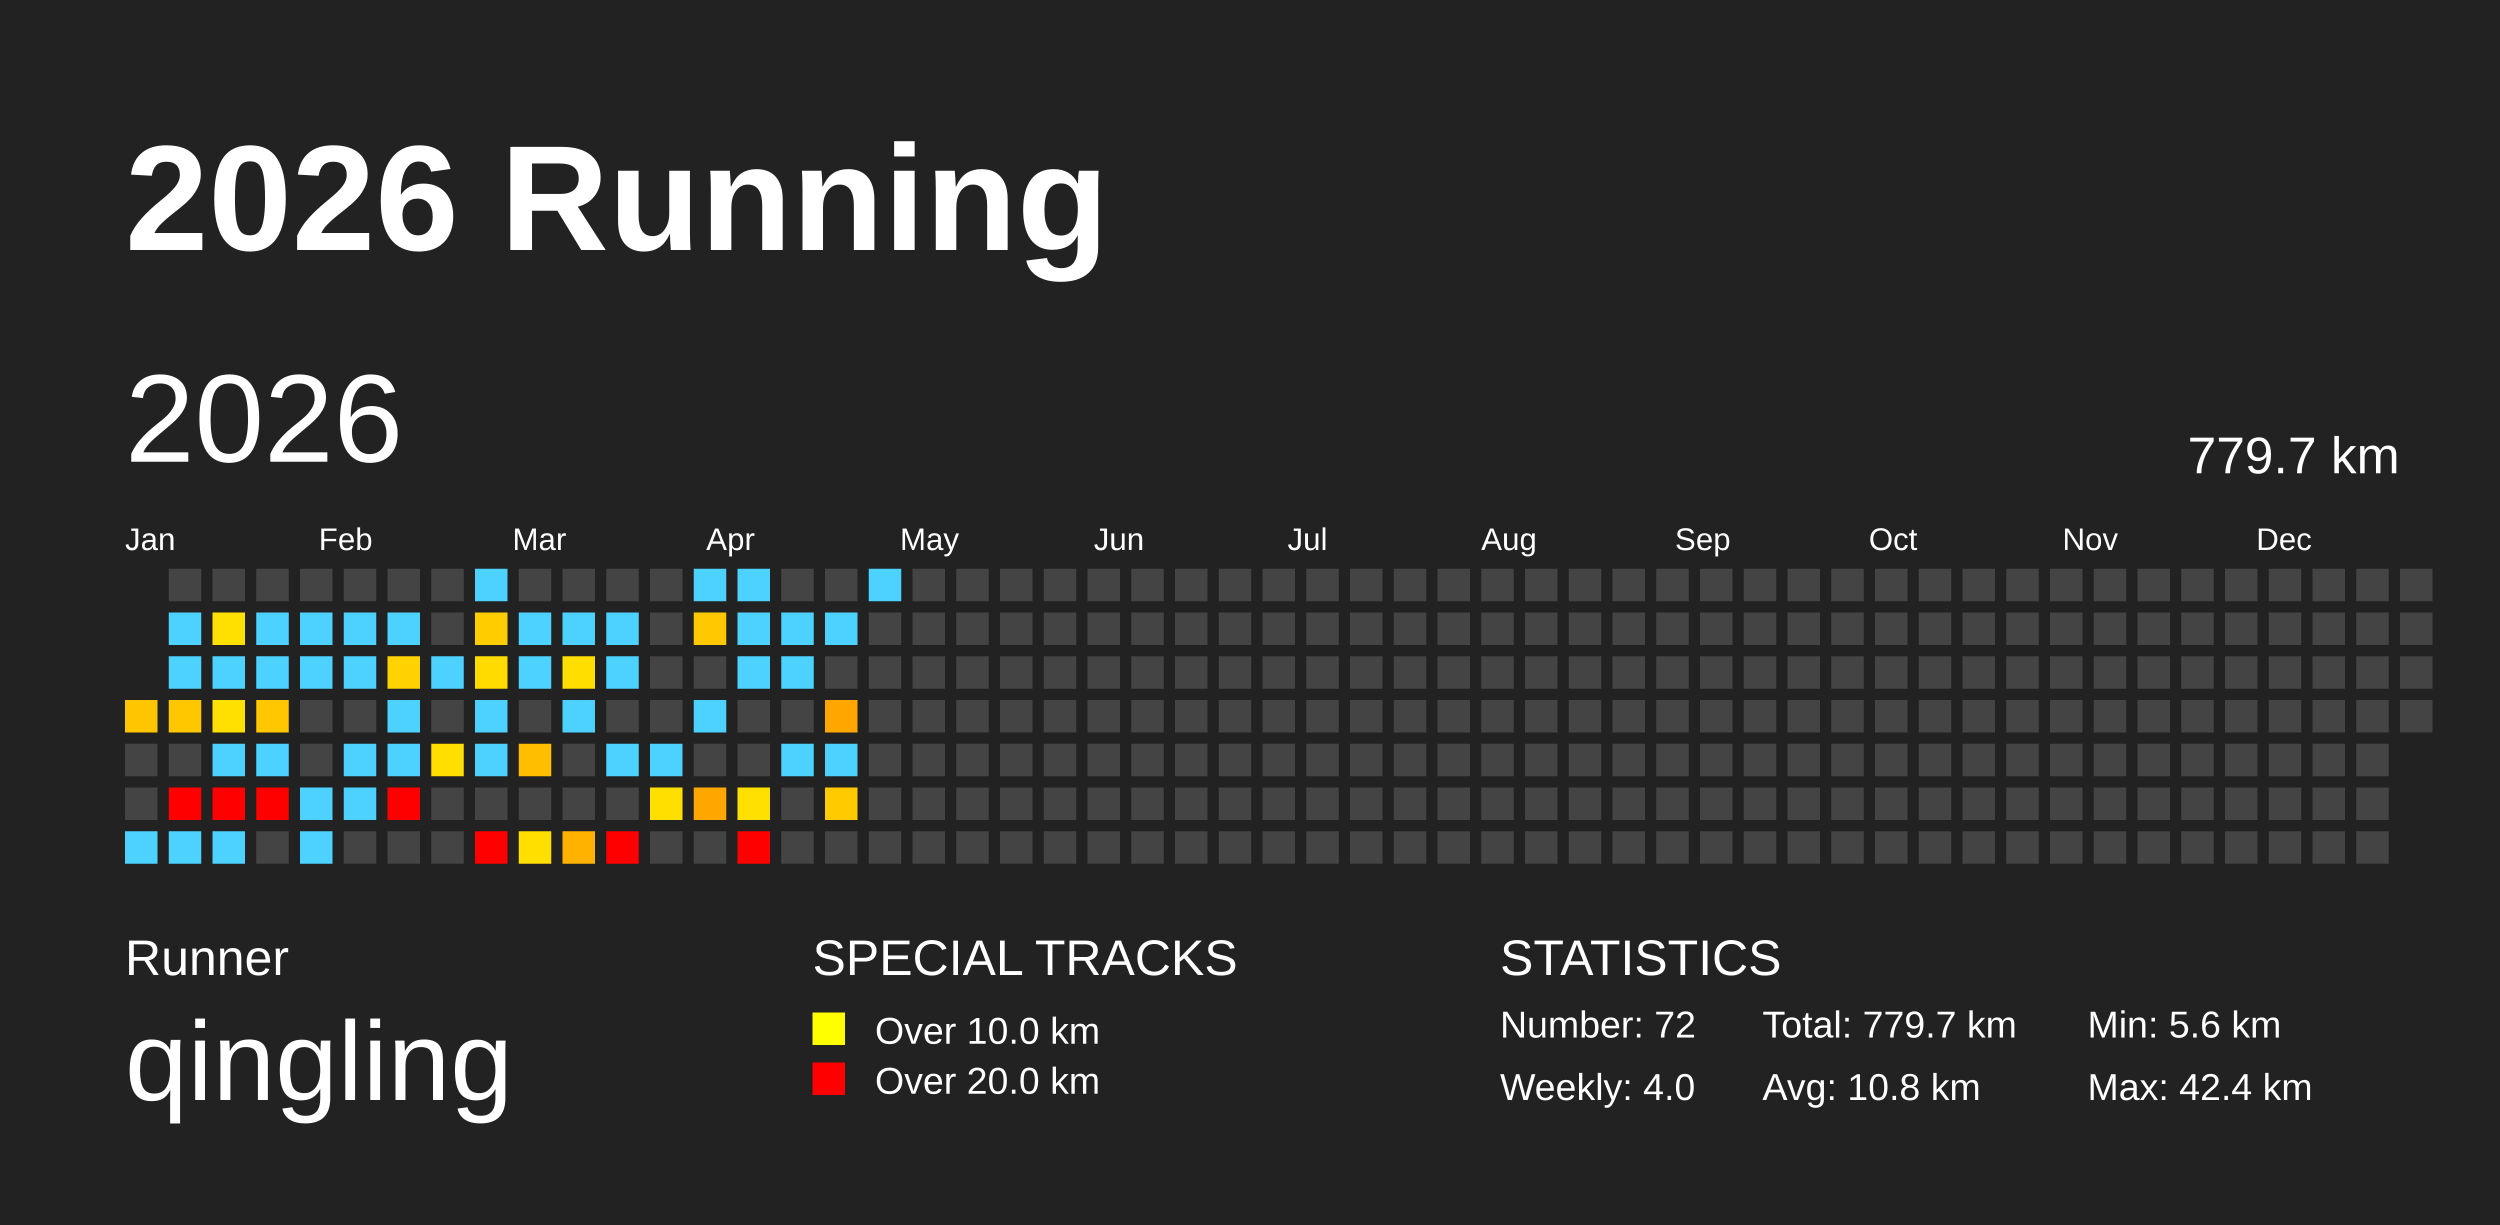
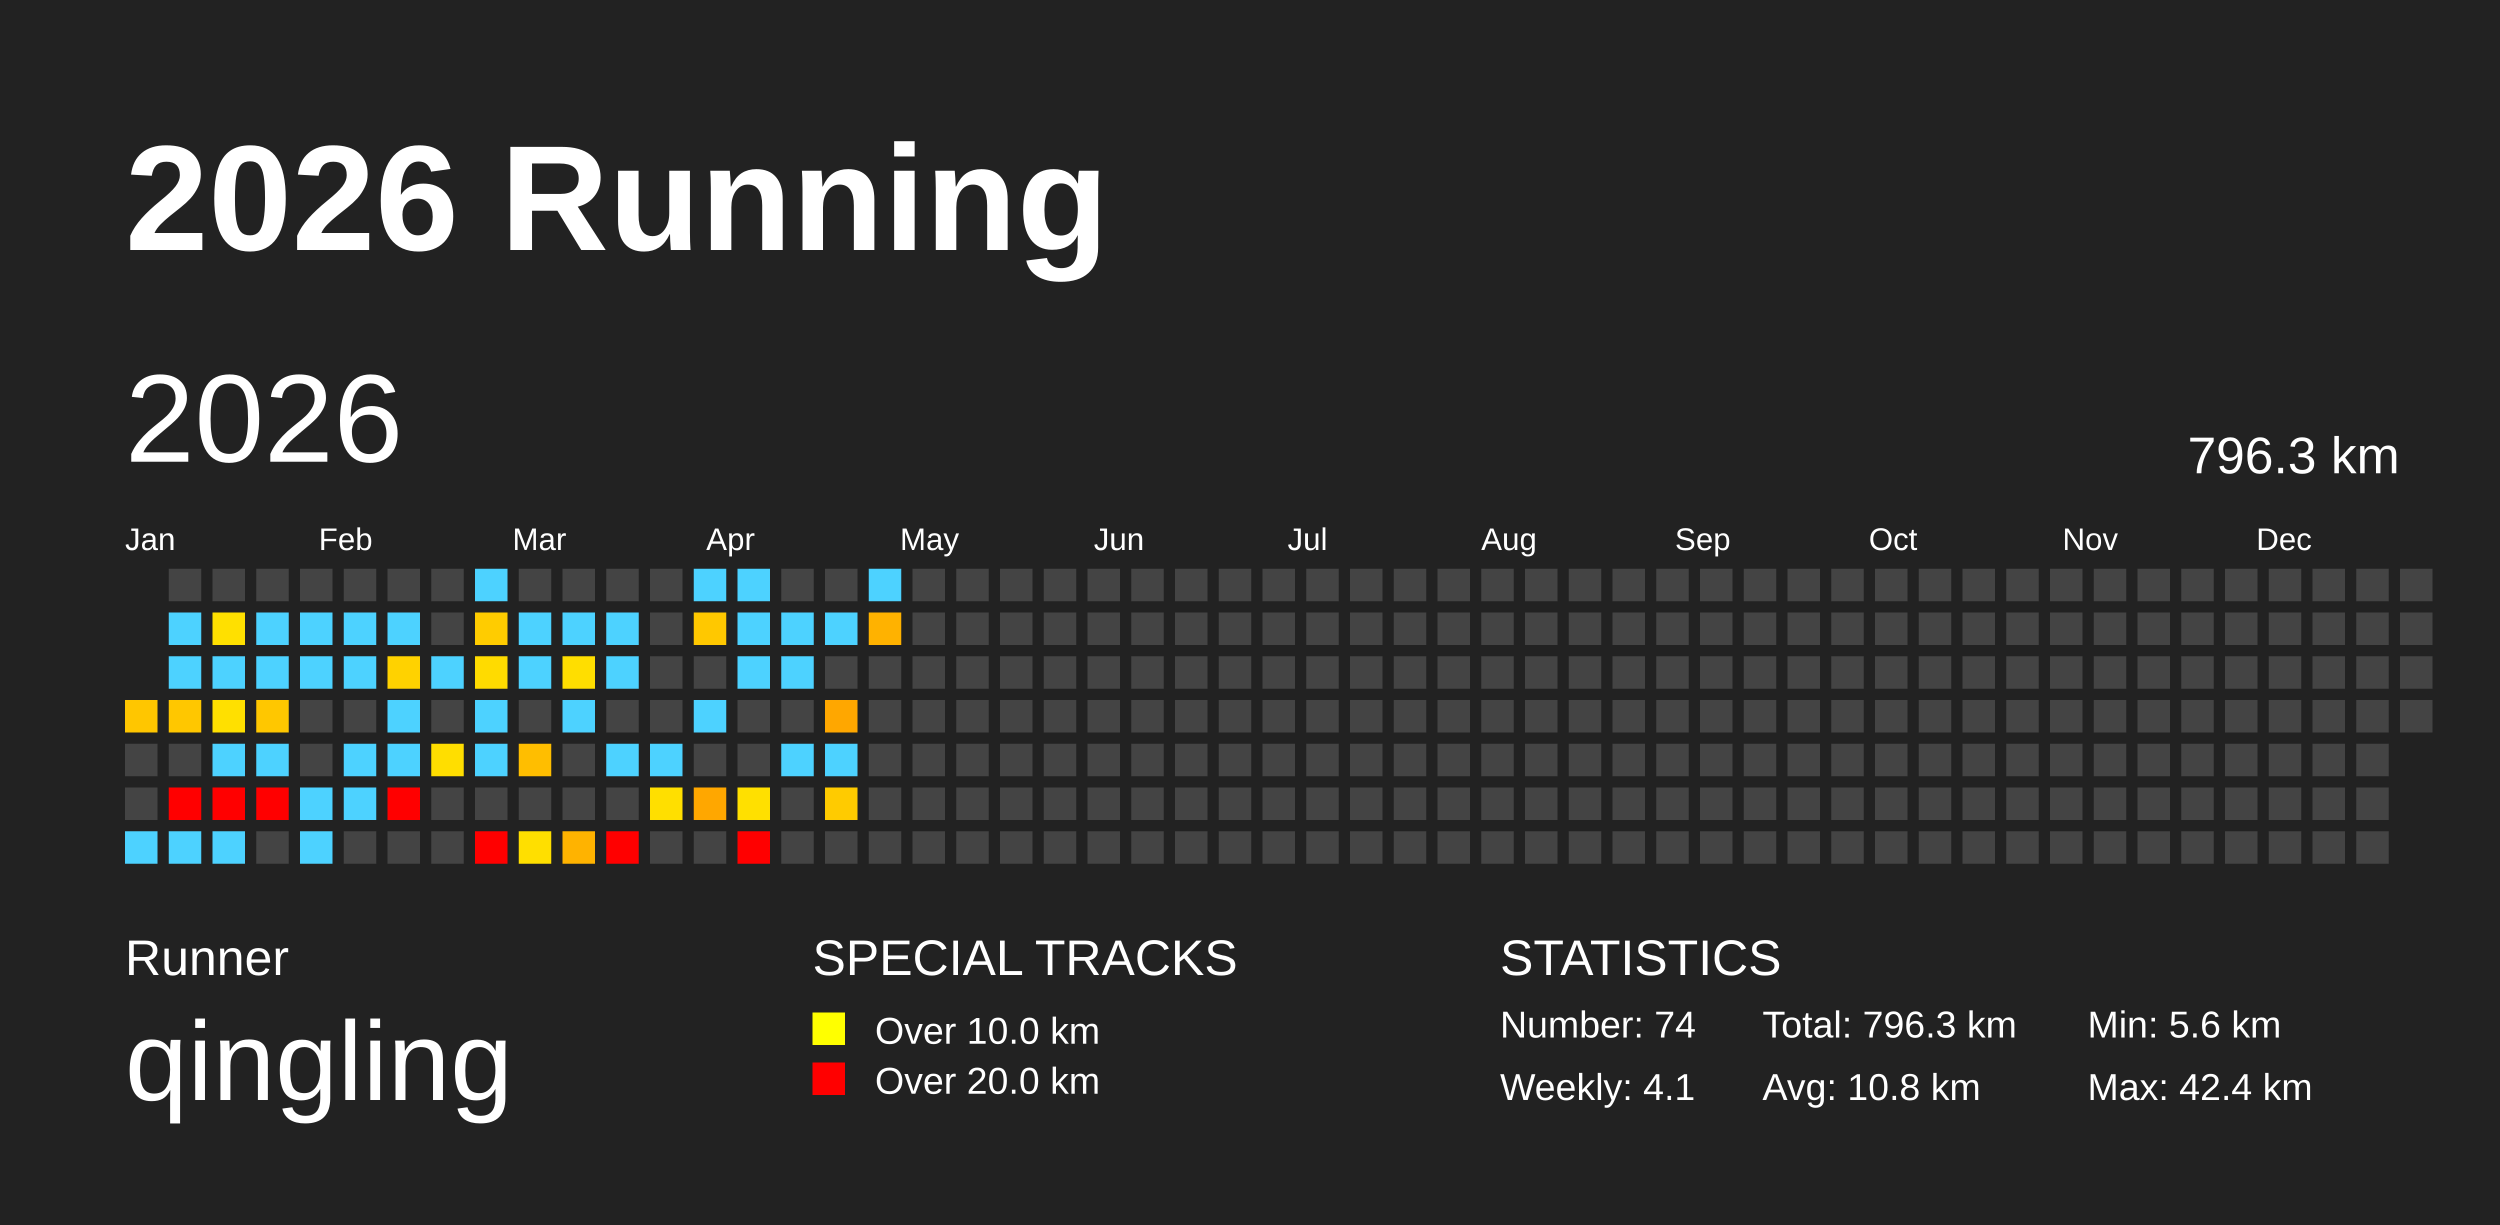
<svg xmlns="http://www.w3.org/2000/svg" baseProfile="full" height="98mm" version="1.1" viewBox="0,0,200,98" width="200mm">
  <defs />
  <rect fill="#222222" height="98" width="200" x="0" y="0" />
  <text fill="#FFFFFF" style="font-size:12px; font-family:Arial; font-weight:bold;" x="10" y="20">2026 Running</text>
  <text fill="#FFFFFF" style="font-size:4px; font-family:Arial" x="10" y="78">Runner</text>
  <text fill="#FFFFFF" style="font-size:9px; font-family:Arial" x="10" y="88">qingling</text>
  <text fill="#FFFFFF" style="font-size:4px; font-family:Arial" x="65" y="78">SPECIAL TRACKS</text>
  <rect fill="yellow" height="2.6" width="2.6" x="65" y="81" />
  <text fill="#FFFFFF" style="font-size:3px; font-family:Arial" x="70" y="83.5">Over 10.0 km</text>
  <rect fill="red" height="2.6" width="2.6" x="65" y="85" />
  <text fill="#FFFFFF" style="font-size:3px; font-family:Arial" x="70" y="87.5">Over 20.0 km</text>
  <text fill="#FFFFFF" style="font-size:4px; font-family:Arial" x="120" y="78">STATISTICS</text>
-   <text fill="#FFFFFF" style="font-size:3px; font-family:Arial" x="120" y="83">Number: 72</text>
-   <text fill="#FFFFFF" style="font-size:3px; font-family:Arial" x="120" y="88">Weekly: 4.0</text>
-   <text fill="#FFFFFF" style="font-size:3px; font-family:Arial" x="141" y="83">Total: 779.7 km</text>
+   <text fill="#FFFFFF" style="font-size:3px; font-family:Arial" x="120" y="83">Number: 74</text>
+   <text fill="#FFFFFF" style="font-size:3px; font-family:Arial" x="120" y="88">Weekly: 4.1</text>
+   <text fill="#FFFFFF" style="font-size:3px; font-family:Arial" x="141" y="83">Total: 796.3 km</text>
  <text fill="#FFFFFF" style="font-size:3px; font-family:Arial" x="141" y="88">Avg: 10.8 km</text>
  <text fill="#FFFFFF" style="font-size:3px; font-family:Arial" x="167" y="83">Min: 5.6 km</text>
  <text fill="#FFFFFF" style="font-size:3px; font-family:Arial" x="167" y="88">Max: 42.4 km</text>
  <text dominant-baseline="hanging" fill="#FFFFFF" style="font-size:10.0px; font-family:Arial;" x="10" y="30">2026</text>
-   <text dominant-baseline="hanging" fill="#FFFFFF" style="font-size:4.125px; font-family:Arial;" x="175" y="35">779.7 km</text>
+   <text dominant-baseline="hanging" fill="#FFFFFF" style="font-size:4.125px; font-family:Arial;" x="175" y="35">796.3 km</text>
  <text fill="#FFFFFF" style="font-size:2.5px; font-family:Arial" x="10.0" y="44">Jan</text>
  <text fill="#FFFFFF" style="font-size:2.5px; font-family:Arial" x="25.5" y="44">Feb</text>
  <text fill="#FFFFFF" style="font-size:2.5px; font-family:Arial" x="41.0" y="44">Mar</text>
  <text fill="#FFFFFF" style="font-size:2.5px; font-family:Arial" x="56.5" y="44">Apr</text>
  <text fill="#FFFFFF" style="font-size:2.5px; font-family:Arial" x="72.0" y="44">May</text>
  <text fill="#FFFFFF" style="font-size:2.5px; font-family:Arial" x="87.5" y="44">Jun</text>
  <text fill="#FFFFFF" style="font-size:2.5px; font-family:Arial" x="103.0" y="44">Jul</text>
  <text fill="#FFFFFF" style="font-size:2.5px; font-family:Arial" x="118.5" y="44">Aug</text>
  <text fill="#FFFFFF" style="font-size:2.5px; font-family:Arial" x="134.0" y="44">Sep</text>
  <text fill="#FFFFFF" style="font-size:2.5px; font-family:Arial" x="149.5" y="44">Oct</text>
  <text fill="#FFFFFF" style="font-size:2.5px; font-family:Arial" x="165.0" y="44">Nov</text>
  <text fill="#FFFFFF" style="font-size:2.5px; font-family:Arial" x="180.5" y="44">Dec</text>
  <rect fill="#ffc600" height="2.6" width="2.6" x="10.0" y="56.0" />
  <rect fill="#444444" height="2.6" width="2.6" x="10.0" y="59.5" />
  <rect fill="#444444" height="2.6" width="2.6" x="10.0" y="63.0" />
  <rect fill="#4dd2ff" height="2.6" width="2.6" x="10.0" y="66.5" />
  <rect fill="#444444" height="2.6" width="2.6" x="13.5" y="45.5" />
  <rect fill="#4dd2ff" height="2.6" width="2.6" x="13.5" y="49.0" />
  <rect fill="#4dd2ff" height="2.6" width="2.6" x="13.5" y="52.5" />
  <rect fill="#ffc700" height="2.6" width="2.6" x="13.5" y="56.0" />
  <rect fill="#444444" height="2.6" width="2.6" x="13.5" y="59.5" />
  <rect fill="red" height="2.6" width="2.6" x="13.5" y="63.0" />
  <rect fill="#4dd2ff" height="2.6" width="2.6" x="13.5" y="66.5" />
  <rect fill="#444444" height="2.6" width="2.6" x="17.0" y="45.5" />
  <rect fill="#ffe000" height="2.6" width="2.6" x="17.0" y="49.0" />
  <rect fill="#4dd2ff" height="2.6" width="2.6" x="17.0" y="52.5" />
  <rect fill="#ffe000" height="2.6" width="2.6" x="17.0" y="56.0" />
  <rect fill="#4dd2ff" height="2.6" width="2.6" x="17.0" y="59.5" />
  <rect fill="red" height="2.6" width="2.6" x="17.0" y="63.0" />
  <rect fill="#4dd2ff" height="2.6" width="2.6" x="17.0" y="66.5" />
  <rect fill="#444444" height="2.6" width="2.6" x="20.5" y="45.5" />
  <rect fill="#4dd2ff" height="2.6" width="2.6" x="20.5" y="49.0" />
  <rect fill="#4dd2ff" height="2.6" width="2.6" x="20.5" y="52.5" />
  <rect fill="#ffc700" height="2.6" width="2.6" x="20.5" y="56.0" />
  <rect fill="#4dd2ff" height="2.6" width="2.6" x="20.5" y="59.5" />
  <rect fill="red" height="2.6" width="2.6" x="20.5" y="63.0" />
  <rect fill="#444444" height="2.6" width="2.6" x="20.5" y="66.5" />
  <rect fill="#444444" height="2.6" width="2.6" x="24.0" y="45.5" />
  <rect fill="#4dd2ff" height="2.6" width="2.6" x="24.0" y="49.0" />
  <rect fill="#4dd2ff" height="2.6" width="2.6" x="24.0" y="52.5" />
  <rect fill="#444444" height="2.6" width="2.6" x="24.0" y="56.0" />
  <rect fill="#444444" height="2.6" width="2.6" x="24.0" y="59.5" />
  <rect fill="#4dd2ff" height="2.6" width="2.6" x="24.0" y="63.0" />
  <rect fill="#4dd2ff" height="2.6" width="2.6" x="24.0" y="66.5" />
  <rect fill="#444444" height="2.6" width="2.6" x="27.5" y="45.5" />
  <rect fill="#4dd2ff" height="2.6" width="2.6" x="27.5" y="49.0" />
  <rect fill="#4dd2ff" height="2.6" width="2.6" x="27.5" y="52.5" />
  <rect fill="#444444" height="2.6" width="2.6" x="27.5" y="56.0" />
  <rect fill="#4dd2ff" height="2.6" width="2.6" x="27.5" y="59.5" />
  <rect fill="#4dd2ff" height="2.6" width="2.6" x="27.5" y="63.0" />
  <rect fill="#444444" height="2.6" width="2.6" x="27.5" y="66.5" />
  <rect fill="#444444" height="2.6" width="2.6" x="31.0" y="45.5" />
  <rect fill="#4dd2ff" height="2.6" width="2.6" x="31.0" y="49.0" />
  <rect fill="#ffd200" height="2.6" width="2.6" x="31.0" y="52.5" />
  <rect fill="#4dd2ff" height="2.6" width="2.6" x="31.0" y="56.0" />
  <rect fill="#4dd2ff" height="2.6" width="2.6" x="31.0" y="59.5" />
  <rect fill="red" height="2.6" width="2.6" x="31.0" y="63.0" />
  <rect fill="#444444" height="2.6" width="2.6" x="31.0" y="66.5" />
  <rect fill="#444444" height="2.6" width="2.6" x="34.5" y="45.5" />
  <rect fill="#444444" height="2.6" width="2.6" x="34.5" y="49.0" />
  <rect fill="#4dd2ff" height="2.6" width="2.6" x="34.5" y="52.5" />
  <rect fill="#444444" height="2.6" width="2.6" x="34.5" y="56.0" />
  <rect fill="#ffde00" height="2.6" width="2.6" x="34.5" y="59.5" />
  <rect fill="#444444" height="2.6" width="2.6" x="34.5" y="63.0" />
  <rect fill="#444444" height="2.6" width="2.6" x="34.5" y="66.5" />
  <rect fill="#4dd2ff" height="2.6" width="2.6" x="38.0" y="45.5" />
  <rect fill="#ffcc00" height="2.6" width="2.6" x="38.0" y="49.0" />
  <rect fill="#ffdb00" height="2.6" width="2.6" x="38.0" y="52.5" />
  <rect fill="#4dd2ff" height="2.6" width="2.6" x="38.0" y="56.0" />
  <rect fill="#4dd2ff" height="2.6" width="2.6" x="38.0" y="59.5" />
  <rect fill="#444444" height="2.6" width="2.6" x="38.0" y="63.0" />
  <rect fill="red" height="2.6" width="2.6" x="38.0" y="66.5" />
  <rect fill="#444444" height="2.6" width="2.6" x="41.5" y="45.5" />
  <rect fill="#4dd2ff" height="2.6" width="2.6" x="41.5" y="49.0" />
  <rect fill="#4dd2ff" height="2.6" width="2.6" x="41.5" y="52.5" />
  <rect fill="#444444" height="2.6" width="2.6" x="41.5" y="56.0" />
  <rect fill="#ffbe00" height="2.6" width="2.6" x="41.5" y="59.5" />
  <rect fill="#444444" height="2.6" width="2.6" x="41.5" y="63.0" />
  <rect fill="#ffdf00" height="2.6" width="2.6" x="41.5" y="66.5" />
  <rect fill="#444444" height="2.6" width="2.6" x="45.0" y="45.5" />
  <rect fill="#4dd2ff" height="2.6" width="2.6" x="45.0" y="49.0" />
  <rect fill="#ffde00" height="2.6" width="2.6" x="45.0" y="52.5" />
  <rect fill="#4dd2ff" height="2.6" width="2.6" x="45.0" y="56.0" />
  <rect fill="#444444" height="2.6" width="2.6" x="45.0" y="59.5" />
  <rect fill="#444444" height="2.6" width="2.6" x="45.0" y="63.0" />
  <rect fill="#ffb300" height="2.6" width="2.6" x="45.0" y="66.5" />
  <rect fill="#444444" height="2.6" width="2.6" x="48.5" y="45.5" />
  <rect fill="#4dd2ff" height="2.6" width="2.6" x="48.5" y="49.0" />
  <rect fill="#4dd2ff" height="2.6" width="2.6" x="48.5" y="52.5" />
  <rect fill="#444444" height="2.6" width="2.6" x="48.5" y="56.0" />
  <rect fill="#4dd2ff" height="2.6" width="2.6" x="48.5" y="59.5" />
  <rect fill="#444444" height="2.6" width="2.6" x="48.5" y="63.0" />
  <rect fill="red" height="2.6" width="2.6" x="48.5" y="66.5" />
  <rect fill="#444444" height="2.6" width="2.6" x="52.0" y="45.5" />
  <rect fill="#444444" height="2.6" width="2.6" x="52.0" y="49.0" />
  <rect fill="#444444" height="2.6" width="2.6" x="52.0" y="52.5" />
  <rect fill="#444444" height="2.6" width="2.6" x="52.0" y="56.0" />
  <rect fill="#4dd2ff" height="2.6" width="2.6" x="52.0" y="59.5" />
  <rect fill="#ffdf00" height="2.6" width="2.6" x="52.0" y="63.0" />
  <rect fill="#444444" height="2.6" width="2.6" x="52.0" y="66.5" />
  <rect fill="#4dd2ff" height="2.6" width="2.6" x="55.5" y="45.5" />
  <rect fill="#ffc800" height="2.6" width="2.6" x="55.5" y="49.0" />
  <rect fill="#444444" height="2.6" width="2.6" x="55.5" y="52.5" />
  <rect fill="#4dd2ff" height="2.6" width="2.6" x="55.5" y="56.0" />
  <rect fill="#444444" height="2.6" width="2.6" x="55.5" y="59.5" />
  <rect fill="#ffa700" height="2.6" width="2.6" x="55.5" y="63.0" />
  <rect fill="#444444" height="2.6" width="2.6" x="55.5" y="66.5" />
  <rect fill="#4dd2ff" height="2.6" width="2.6" x="59.0" y="45.5" />
  <rect fill="#4dd2ff" height="2.6" width="2.6" x="59.0" y="49.0" />
  <rect fill="#4dd2ff" height="2.6" width="2.6" x="59.0" y="52.5" />
  <rect fill="#444444" height="2.6" width="2.6" x="59.0" y="56.0" />
  <rect fill="#444444" height="2.6" width="2.6" x="59.0" y="59.5" />
  <rect fill="#ffe000" height="2.6" width="2.6" x="59.0" y="63.0" />
  <rect fill="red" height="2.6" width="2.6" x="59.0" y="66.5" />
  <rect fill="#444444" height="2.6" width="2.6" x="62.5" y="45.5" />
  <rect fill="#4dd2ff" height="2.6" width="2.6" x="62.5" y="49.0" />
  <rect fill="#4dd2ff" height="2.6" width="2.6" x="62.5" y="52.5" />
  <rect fill="#444444" height="2.6" width="2.6" x="62.5" y="56.0" />
  <rect fill="#4dd2ff" height="2.6" width="2.6" x="62.5" y="59.5" />
  <rect fill="#444444" height="2.6" width="2.6" x="62.5" y="63.0" />
  <rect fill="#444444" height="2.6" width="2.6" x="62.5" y="66.5" />
  <rect fill="#444444" height="2.6" width="2.6" x="66.0" y="45.5" />
  <rect fill="#4dd2ff" height="2.6" width="2.6" x="66.0" y="49.0" />
  <rect fill="#444444" height="2.6" width="2.6" x="66.0" y="52.5" />
  <rect fill="#ffa700" height="2.6" width="2.6" x="66.0" y="56.0" />
  <rect fill="#4dd2ff" height="2.6" width="2.6" x="66.0" y="59.5" />
  <rect fill="#ffcb00" height="2.6" width="2.6" x="66.0" y="63.0" />
  <rect fill="#444444" height="2.6" width="2.6" x="66.0" y="66.5" />
  <rect fill="#4dd2ff" height="2.6" width="2.6" x="69.5" y="45.5" />
-   <rect fill="#444444" height="2.6" width="2.6" x="69.5" y="49.0" />
+   <rect fill="#ffb200" height="2.6" width="2.6" x="69.5" y="49.0" />
  <rect fill="#444444" height="2.6" width="2.6" x="69.5" y="52.5" />
  <rect fill="#444444" height="2.6" width="2.6" x="69.5" y="56.0" />
  <rect fill="#444444" height="2.6" width="2.6" x="69.5" y="59.5" />
  <rect fill="#444444" height="2.6" width="2.6" x="69.5" y="63.0" />
  <rect fill="#444444" height="2.6" width="2.6" x="69.5" y="66.5" />
  <rect fill="#444444" height="2.6" width="2.6" x="73.0" y="45.5" />
  <rect fill="#444444" height="2.6" width="2.6" x="73.0" y="49.0" />
  <rect fill="#444444" height="2.6" width="2.6" x="73.0" y="52.5" />
  <rect fill="#444444" height="2.6" width="2.6" x="73.0" y="56.0" />
  <rect fill="#444444" height="2.6" width="2.6" x="73.0" y="59.5" />
  <rect fill="#444444" height="2.6" width="2.6" x="73.0" y="63.0" />
  <rect fill="#444444" height="2.6" width="2.6" x="73.0" y="66.5" />
  <rect fill="#444444" height="2.6" width="2.6" x="76.5" y="45.5" />
  <rect fill="#444444" height="2.6" width="2.6" x="76.5" y="49.0" />
  <rect fill="#444444" height="2.6" width="2.6" x="76.5" y="52.5" />
  <rect fill="#444444" height="2.6" width="2.6" x="76.5" y="56.0" />
  <rect fill="#444444" height="2.6" width="2.6" x="76.5" y="59.5" />
  <rect fill="#444444" height="2.6" width="2.6" x="76.5" y="63.0" />
  <rect fill="#444444" height="2.6" width="2.6" x="76.5" y="66.5" />
  <rect fill="#444444" height="2.6" width="2.6" x="80.0" y="45.5" />
  <rect fill="#444444" height="2.6" width="2.6" x="80.0" y="49.0" />
  <rect fill="#444444" height="2.6" width="2.6" x="80.0" y="52.5" />
  <rect fill="#444444" height="2.6" width="2.6" x="80.0" y="56.0" />
  <rect fill="#444444" height="2.6" width="2.6" x="80.0" y="59.5" />
  <rect fill="#444444" height="2.6" width="2.6" x="80.0" y="63.0" />
  <rect fill="#444444" height="2.6" width="2.6" x="80.0" y="66.5" />
  <rect fill="#444444" height="2.6" width="2.6" x="83.5" y="45.5" />
  <rect fill="#444444" height="2.6" width="2.6" x="83.5" y="49.0" />
  <rect fill="#444444" height="2.6" width="2.6" x="83.5" y="52.5" />
  <rect fill="#444444" height="2.6" width="2.6" x="83.5" y="56.0" />
  <rect fill="#444444" height="2.6" width="2.6" x="83.5" y="59.5" />
  <rect fill="#444444" height="2.6" width="2.6" x="83.5" y="63.0" />
  <rect fill="#444444" height="2.6" width="2.6" x="83.5" y="66.5" />
  <rect fill="#444444" height="2.6" width="2.6" x="87.0" y="45.5" />
  <rect fill="#444444" height="2.6" width="2.6" x="87.0" y="49.0" />
  <rect fill="#444444" height="2.6" width="2.6" x="87.0" y="52.5" />
  <rect fill="#444444" height="2.6" width="2.6" x="87.0" y="56.0" />
  <rect fill="#444444" height="2.6" width="2.6" x="87.0" y="59.5" />
  <rect fill="#444444" height="2.6" width="2.6" x="87.0" y="63.0" />
  <rect fill="#444444" height="2.6" width="2.6" x="87.0" y="66.5" />
  <rect fill="#444444" height="2.6" width="2.6" x="90.5" y="45.5" />
  <rect fill="#444444" height="2.6" width="2.6" x="90.5" y="49.0" />
  <rect fill="#444444" height="2.6" width="2.6" x="90.5" y="52.5" />
  <rect fill="#444444" height="2.6" width="2.6" x="90.5" y="56.0" />
  <rect fill="#444444" height="2.6" width="2.6" x="90.5" y="59.5" />
  <rect fill="#444444" height="2.6" width="2.6" x="90.5" y="63.0" />
  <rect fill="#444444" height="2.6" width="2.6" x="90.5" y="66.5" />
  <rect fill="#444444" height="2.6" width="2.6" x="94.0" y="45.5" />
  <rect fill="#444444" height="2.6" width="2.6" x="94.0" y="49.0" />
  <rect fill="#444444" height="2.6" width="2.6" x="94.0" y="52.5" />
  <rect fill="#444444" height="2.6" width="2.6" x="94.0" y="56.0" />
  <rect fill="#444444" height="2.6" width="2.6" x="94.0" y="59.5" />
  <rect fill="#444444" height="2.6" width="2.6" x="94.0" y="63.0" />
  <rect fill="#444444" height="2.6" width="2.6" x="94.0" y="66.5" />
  <rect fill="#444444" height="2.6" width="2.6" x="97.5" y="45.5" />
  <rect fill="#444444" height="2.6" width="2.6" x="97.5" y="49.0" />
  <rect fill="#444444" height="2.6" width="2.6" x="97.5" y="52.5" />
  <rect fill="#444444" height="2.6" width="2.6" x="97.5" y="56.0" />
  <rect fill="#444444" height="2.6" width="2.6" x="97.5" y="59.5" />
  <rect fill="#444444" height="2.6" width="2.6" x="97.5" y="63.0" />
  <rect fill="#444444" height="2.6" width="2.6" x="97.5" y="66.5" />
  <rect fill="#444444" height="2.6" width="2.6" x="101.0" y="45.5" />
  <rect fill="#444444" height="2.6" width="2.6" x="101.0" y="49.0" />
  <rect fill="#444444" height="2.6" width="2.6" x="101.0" y="52.5" />
  <rect fill="#444444" height="2.6" width="2.6" x="101.0" y="56.0" />
  <rect fill="#444444" height="2.6" width="2.6" x="101.0" y="59.5" />
  <rect fill="#444444" height="2.6" width="2.6" x="101.0" y="63.0" />
  <rect fill="#444444" height="2.6" width="2.6" x="101.0" y="66.5" />
  <rect fill="#444444" height="2.6" width="2.6" x="104.5" y="45.5" />
  <rect fill="#444444" height="2.6" width="2.6" x="104.5" y="49.0" />
  <rect fill="#444444" height="2.6" width="2.6" x="104.5" y="52.5" />
  <rect fill="#444444" height="2.6" width="2.6" x="104.5" y="56.0" />
  <rect fill="#444444" height="2.6" width="2.6" x="104.5" y="59.5" />
  <rect fill="#444444" height="2.6" width="2.6" x="104.5" y="63.0" />
  <rect fill="#444444" height="2.6" width="2.6" x="104.5" y="66.5" />
  <rect fill="#444444" height="2.6" width="2.6" x="108.0" y="45.5" />
  <rect fill="#444444" height="2.6" width="2.6" x="108.0" y="49.0" />
  <rect fill="#444444" height="2.6" width="2.6" x="108.0" y="52.5" />
  <rect fill="#444444" height="2.6" width="2.6" x="108.0" y="56.0" />
  <rect fill="#444444" height="2.6" width="2.6" x="108.0" y="59.5" />
  <rect fill="#444444" height="2.6" width="2.6" x="108.0" y="63.0" />
  <rect fill="#444444" height="2.6" width="2.6" x="108.0" y="66.5" />
  <rect fill="#444444" height="2.6" width="2.6" x="111.5" y="45.5" />
  <rect fill="#444444" height="2.6" width="2.6" x="111.5" y="49.0" />
  <rect fill="#444444" height="2.6" width="2.6" x="111.5" y="52.5" />
  <rect fill="#444444" height="2.6" width="2.6" x="111.5" y="56.0" />
  <rect fill="#444444" height="2.6" width="2.6" x="111.5" y="59.5" />
  <rect fill="#444444" height="2.6" width="2.6" x="111.5" y="63.0" />
  <rect fill="#444444" height="2.6" width="2.6" x="111.5" y="66.5" />
  <rect fill="#444444" height="2.6" width="2.6" x="115.0" y="45.5" />
  <rect fill="#444444" height="2.6" width="2.6" x="115.0" y="49.0" />
  <rect fill="#444444" height="2.6" width="2.6" x="115.0" y="52.5" />
  <rect fill="#444444" height="2.6" width="2.6" x="115.0" y="56.0" />
  <rect fill="#444444" height="2.6" width="2.6" x="115.0" y="59.5" />
  <rect fill="#444444" height="2.6" width="2.6" x="115.0" y="63.0" />
  <rect fill="#444444" height="2.6" width="2.6" x="115.0" y="66.5" />
  <rect fill="#444444" height="2.6" width="2.6" x="118.5" y="45.5" />
  <rect fill="#444444" height="2.6" width="2.6" x="118.5" y="49.0" />
  <rect fill="#444444" height="2.6" width="2.6" x="118.5" y="52.5" />
  <rect fill="#444444" height="2.6" width="2.6" x="118.5" y="56.0" />
  <rect fill="#444444" height="2.6" width="2.6" x="118.5" y="59.5" />
  <rect fill="#444444" height="2.6" width="2.6" x="118.5" y="63.0" />
  <rect fill="#444444" height="2.6" width="2.6" x="118.5" y="66.5" />
  <rect fill="#444444" height="2.6" width="2.6" x="122.0" y="45.5" />
  <rect fill="#444444" height="2.6" width="2.6" x="122.0" y="49.0" />
  <rect fill="#444444" height="2.6" width="2.6" x="122.0" y="52.5" />
  <rect fill="#444444" height="2.6" width="2.6" x="122.0" y="56.0" />
  <rect fill="#444444" height="2.6" width="2.6" x="122.0" y="59.5" />
  <rect fill="#444444" height="2.6" width="2.6" x="122.0" y="63.0" />
  <rect fill="#444444" height="2.6" width="2.6" x="122.0" y="66.5" />
  <rect fill="#444444" height="2.6" width="2.6" x="125.5" y="45.5" />
  <rect fill="#444444" height="2.6" width="2.6" x="125.5" y="49.0" />
  <rect fill="#444444" height="2.6" width="2.6" x="125.5" y="52.5" />
  <rect fill="#444444" height="2.6" width="2.6" x="125.5" y="56.0" />
  <rect fill="#444444" height="2.6" width="2.6" x="125.5" y="59.5" />
  <rect fill="#444444" height="2.6" width="2.6" x="125.5" y="63.0" />
  <rect fill="#444444" height="2.6" width="2.6" x="125.5" y="66.5" />
  <rect fill="#444444" height="2.6" width="2.6" x="129.0" y="45.5" />
  <rect fill="#444444" height="2.6" width="2.6" x="129.0" y="49.0" />
  <rect fill="#444444" height="2.6" width="2.6" x="129.0" y="52.5" />
  <rect fill="#444444" height="2.6" width="2.6" x="129.0" y="56.0" />
  <rect fill="#444444" height="2.6" width="2.6" x="129.0" y="59.5" />
  <rect fill="#444444" height="2.6" width="2.6" x="129.0" y="63.0" />
  <rect fill="#444444" height="2.6" width="2.6" x="129.0" y="66.5" />
  <rect fill="#444444" height="2.6" width="2.6" x="132.5" y="45.5" />
  <rect fill="#444444" height="2.6" width="2.6" x="132.5" y="49.0" />
  <rect fill="#444444" height="2.6" width="2.6" x="132.5" y="52.5" />
  <rect fill="#444444" height="2.6" width="2.6" x="132.5" y="56.0" />
  <rect fill="#444444" height="2.6" width="2.6" x="132.5" y="59.5" />
  <rect fill="#444444" height="2.6" width="2.6" x="132.5" y="63.0" />
  <rect fill="#444444" height="2.6" width="2.6" x="132.5" y="66.5" />
  <rect fill="#444444" height="2.6" width="2.6" x="136.0" y="45.5" />
  <rect fill="#444444" height="2.6" width="2.6" x="136.0" y="49.0" />
  <rect fill="#444444" height="2.6" width="2.6" x="136.0" y="52.5" />
  <rect fill="#444444" height="2.6" width="2.6" x="136.0" y="56.0" />
  <rect fill="#444444" height="2.6" width="2.6" x="136.0" y="59.5" />
  <rect fill="#444444" height="2.6" width="2.6" x="136.0" y="63.0" />
  <rect fill="#444444" height="2.6" width="2.6" x="136.0" y="66.5" />
  <rect fill="#444444" height="2.6" width="2.6" x="139.5" y="45.5" />
  <rect fill="#444444" height="2.6" width="2.6" x="139.5" y="49.0" />
  <rect fill="#444444" height="2.6" width="2.6" x="139.5" y="52.5" />
  <rect fill="#444444" height="2.6" width="2.6" x="139.5" y="56.0" />
  <rect fill="#444444" height="2.6" width="2.6" x="139.5" y="59.5" />
  <rect fill="#444444" height="2.6" width="2.6" x="139.5" y="63.0" />
  <rect fill="#444444" height="2.6" width="2.6" x="139.5" y="66.5" />
  <rect fill="#444444" height="2.6" width="2.6" x="143.0" y="45.5" />
  <rect fill="#444444" height="2.6" width="2.6" x="143.0" y="49.0" />
  <rect fill="#444444" height="2.6" width="2.6" x="143.0" y="52.5" />
  <rect fill="#444444" height="2.6" width="2.6" x="143.0" y="56.0" />
  <rect fill="#444444" height="2.6" width="2.6" x="143.0" y="59.5" />
  <rect fill="#444444" height="2.6" width="2.6" x="143.0" y="63.0" />
  <rect fill="#444444" height="2.6" width="2.6" x="143.0" y="66.5" />
  <rect fill="#444444" height="2.6" width="2.6" x="146.5" y="45.5" />
  <rect fill="#444444" height="2.6" width="2.6" x="146.5" y="49.0" />
  <rect fill="#444444" height="2.6" width="2.6" x="146.5" y="52.5" />
  <rect fill="#444444" height="2.6" width="2.6" x="146.5" y="56.0" />
  <rect fill="#444444" height="2.6" width="2.6" x="146.5" y="59.5" />
  <rect fill="#444444" height="2.6" width="2.6" x="146.5" y="63.0" />
  <rect fill="#444444" height="2.6" width="2.6" x="146.5" y="66.5" />
  <rect fill="#444444" height="2.6" width="2.6" x="150.0" y="45.5" />
  <rect fill="#444444" height="2.6" width="2.6" x="150.0" y="49.0" />
  <rect fill="#444444" height="2.6" width="2.6" x="150.0" y="52.5" />
  <rect fill="#444444" height="2.6" width="2.6" x="150.0" y="56.0" />
  <rect fill="#444444" height="2.6" width="2.6" x="150.0" y="59.5" />
  <rect fill="#444444" height="2.6" width="2.6" x="150.0" y="63.0" />
  <rect fill="#444444" height="2.6" width="2.6" x="150.0" y="66.5" />
  <rect fill="#444444" height="2.6" width="2.6" x="153.5" y="45.5" />
  <rect fill="#444444" height="2.6" width="2.6" x="153.5" y="49.0" />
  <rect fill="#444444" height="2.6" width="2.6" x="153.5" y="52.5" />
  <rect fill="#444444" height="2.6" width="2.6" x="153.5" y="56.0" />
  <rect fill="#444444" height="2.6" width="2.6" x="153.5" y="59.5" />
  <rect fill="#444444" height="2.6" width="2.6" x="153.5" y="63.0" />
  <rect fill="#444444" height="2.6" width="2.6" x="153.5" y="66.5" />
  <rect fill="#444444" height="2.6" width="2.6" x="157.0" y="45.5" />
  <rect fill="#444444" height="2.6" width="2.6" x="157.0" y="49.0" />
  <rect fill="#444444" height="2.6" width="2.6" x="157.0" y="52.5" />
  <rect fill="#444444" height="2.6" width="2.6" x="157.0" y="56.0" />
  <rect fill="#444444" height="2.6" width="2.6" x="157.0" y="59.5" />
  <rect fill="#444444" height="2.6" width="2.6" x="157.0" y="63.0" />
  <rect fill="#444444" height="2.6" width="2.6" x="157.0" y="66.5" />
  <rect fill="#444444" height="2.6" width="2.6" x="160.5" y="45.5" />
  <rect fill="#444444" height="2.6" width="2.6" x="160.5" y="49.0" />
  <rect fill="#444444" height="2.6" width="2.6" x="160.5" y="52.5" />
  <rect fill="#444444" height="2.6" width="2.6" x="160.5" y="56.0" />
  <rect fill="#444444" height="2.6" width="2.6" x="160.5" y="59.5" />
  <rect fill="#444444" height="2.6" width="2.6" x="160.5" y="63.0" />
  <rect fill="#444444" height="2.6" width="2.6" x="160.5" y="66.5" />
  <rect fill="#444444" height="2.6" width="2.6" x="164.0" y="45.5" />
  <rect fill="#444444" height="2.6" width="2.6" x="164.0" y="49.0" />
  <rect fill="#444444" height="2.6" width="2.6" x="164.0" y="52.5" />
  <rect fill="#444444" height="2.6" width="2.6" x="164.0" y="56.0" />
  <rect fill="#444444" height="2.6" width="2.6" x="164.0" y="59.5" />
  <rect fill="#444444" height="2.6" width="2.6" x="164.0" y="63.0" />
  <rect fill="#444444" height="2.6" width="2.6" x="164.0" y="66.5" />
  <rect fill="#444444" height="2.6" width="2.6" x="167.5" y="45.5" />
  <rect fill="#444444" height="2.6" width="2.6" x="167.5" y="49.0" />
  <rect fill="#444444" height="2.6" width="2.6" x="167.5" y="52.5" />
  <rect fill="#444444" height="2.6" width="2.6" x="167.5" y="56.0" />
  <rect fill="#444444" height="2.6" width="2.6" x="167.5" y="59.5" />
  <rect fill="#444444" height="2.6" width="2.6" x="167.5" y="63.0" />
  <rect fill="#444444" height="2.6" width="2.6" x="167.5" y="66.5" />
  <rect fill="#444444" height="2.6" width="2.6" x="171.0" y="45.5" />
  <rect fill="#444444" height="2.6" width="2.6" x="171.0" y="49.0" />
  <rect fill="#444444" height="2.6" width="2.6" x="171.0" y="52.5" />
  <rect fill="#444444" height="2.6" width="2.6" x="171.0" y="56.0" />
  <rect fill="#444444" height="2.6" width="2.6" x="171.0" y="59.5" />
  <rect fill="#444444" height="2.6" width="2.6" x="171.0" y="63.0" />
  <rect fill="#444444" height="2.6" width="2.6" x="171.0" y="66.5" />
  <rect fill="#444444" height="2.6" width="2.6" x="174.5" y="45.5" />
  <rect fill="#444444" height="2.6" width="2.6" x="174.5" y="49.0" />
  <rect fill="#444444" height="2.6" width="2.6" x="174.5" y="52.5" />
  <rect fill="#444444" height="2.6" width="2.6" x="174.5" y="56.0" />
  <rect fill="#444444" height="2.6" width="2.6" x="174.5" y="59.5" />
  <rect fill="#444444" height="2.6" width="2.6" x="174.5" y="63.0" />
  <rect fill="#444444" height="2.6" width="2.6" x="174.5" y="66.5" />
  <rect fill="#444444" height="2.6" width="2.6" x="178.0" y="45.5" />
  <rect fill="#444444" height="2.6" width="2.6" x="178.0" y="49.0" />
  <rect fill="#444444" height="2.6" width="2.6" x="178.0" y="52.5" />
  <rect fill="#444444" height="2.6" width="2.6" x="178.0" y="56.0" />
  <rect fill="#444444" height="2.6" width="2.6" x="178.0" y="59.5" />
  <rect fill="#444444" height="2.6" width="2.6" x="178.0" y="63.0" />
  <rect fill="#444444" height="2.6" width="2.6" x="178.0" y="66.5" />
  <rect fill="#444444" height="2.6" width="2.6" x="181.5" y="45.5" />
  <rect fill="#444444" height="2.6" width="2.6" x="181.5" y="49.0" />
  <rect fill="#444444" height="2.6" width="2.6" x="181.5" y="52.5" />
  <rect fill="#444444" height="2.6" width="2.6" x="181.5" y="56.0" />
  <rect fill="#444444" height="2.6" width="2.6" x="181.5" y="59.5" />
  <rect fill="#444444" height="2.6" width="2.6" x="181.5" y="63.0" />
  <rect fill="#444444" height="2.6" width="2.6" x="181.5" y="66.5" />
  <rect fill="#444444" height="2.6" width="2.6" x="185.0" y="45.5" />
  <rect fill="#444444" height="2.6" width="2.6" x="185.0" y="49.0" />
  <rect fill="#444444" height="2.6" width="2.6" x="185.0" y="52.5" />
  <rect fill="#444444" height="2.6" width="2.6" x="185.0" y="56.0" />
  <rect fill="#444444" height="2.6" width="2.6" x="185.0" y="59.5" />
  <rect fill="#444444" height="2.6" width="2.6" x="185.0" y="63.0" />
  <rect fill="#444444" height="2.6" width="2.6" x="185.0" y="66.5" />
  <rect fill="#444444" height="2.6" width="2.6" x="188.5" y="45.5" />
  <rect fill="#444444" height="2.6" width="2.6" x="188.5" y="49.0" />
  <rect fill="#444444" height="2.6" width="2.6" x="188.5" y="52.5" />
  <rect fill="#444444" height="2.6" width="2.6" x="188.5" y="56.0" />
  <rect fill="#444444" height="2.6" width="2.6" x="188.5" y="59.5" />
  <rect fill="#444444" height="2.6" width="2.6" x="188.5" y="63.0" />
  <rect fill="#444444" height="2.6" width="2.6" x="188.5" y="66.5" />
  <rect fill="#444444" height="2.6" width="2.6" x="192.0" y="45.5" />
  <rect fill="#444444" height="2.6" width="2.6" x="192.0" y="49.0" />
  <rect fill="#444444" height="2.6" width="2.6" x="192.0" y="52.5" />
  <rect fill="#444444" height="2.6" width="2.6" x="192.0" y="56.0" />
</svg>
